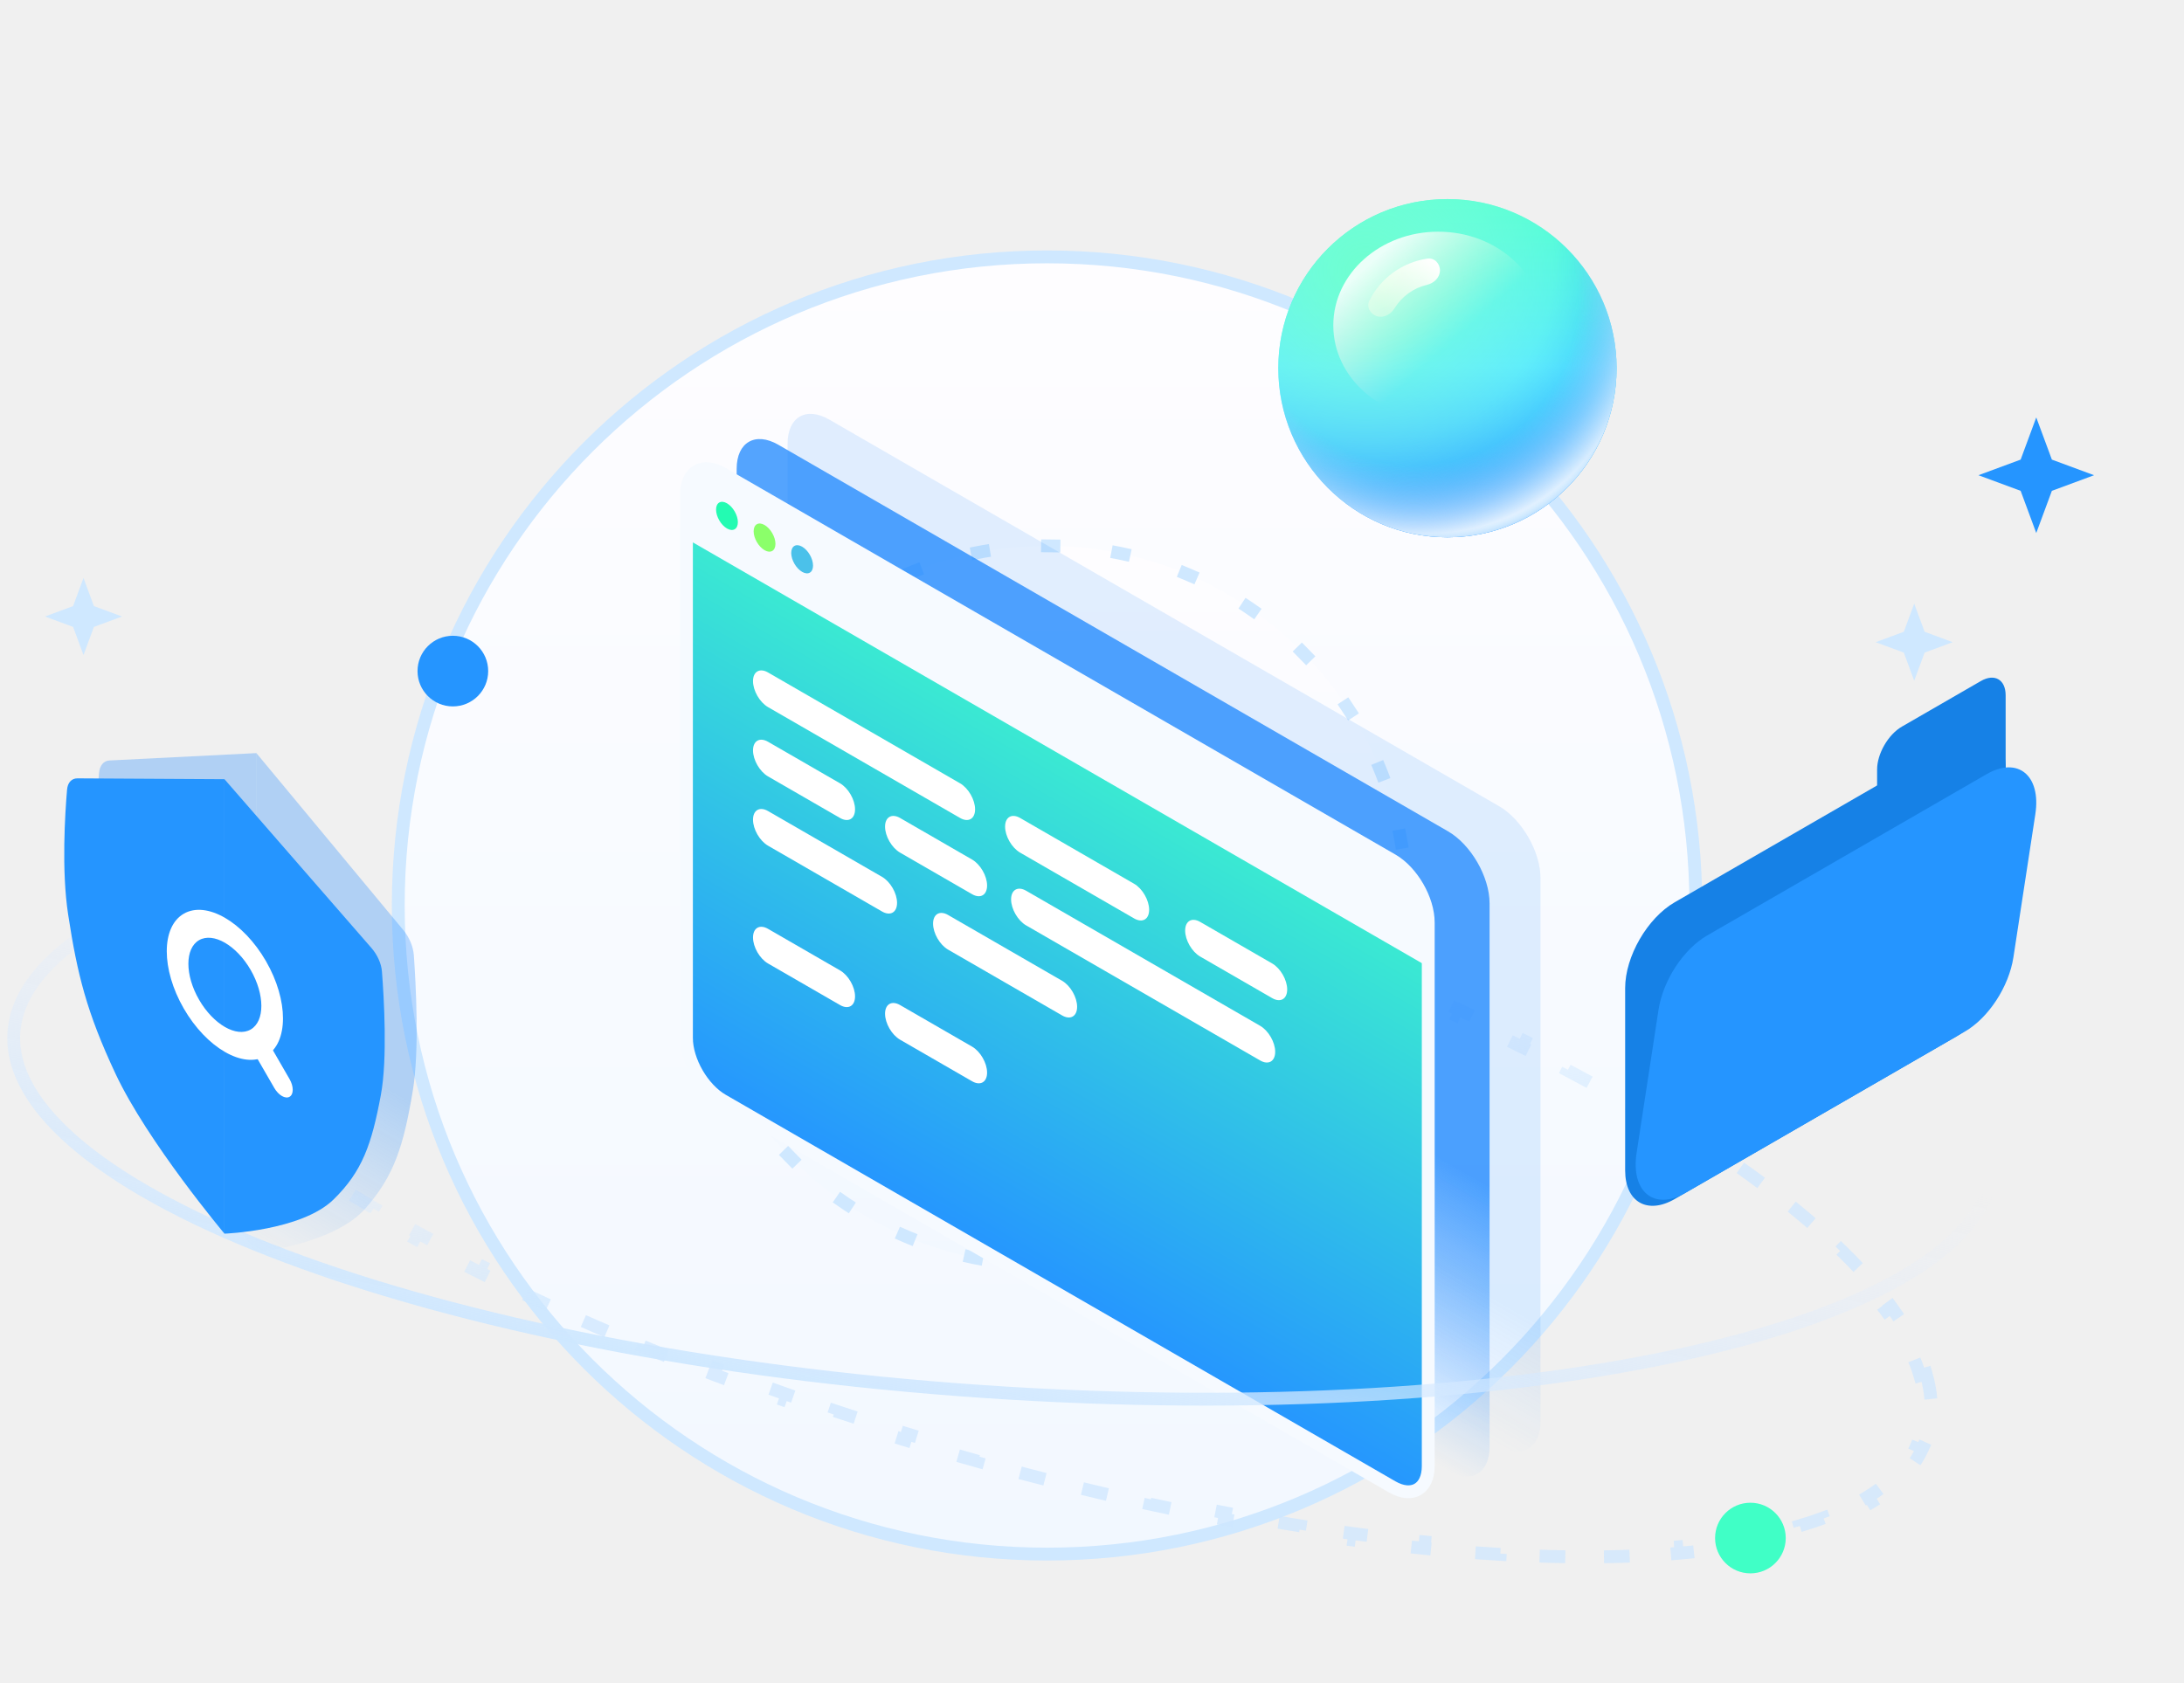
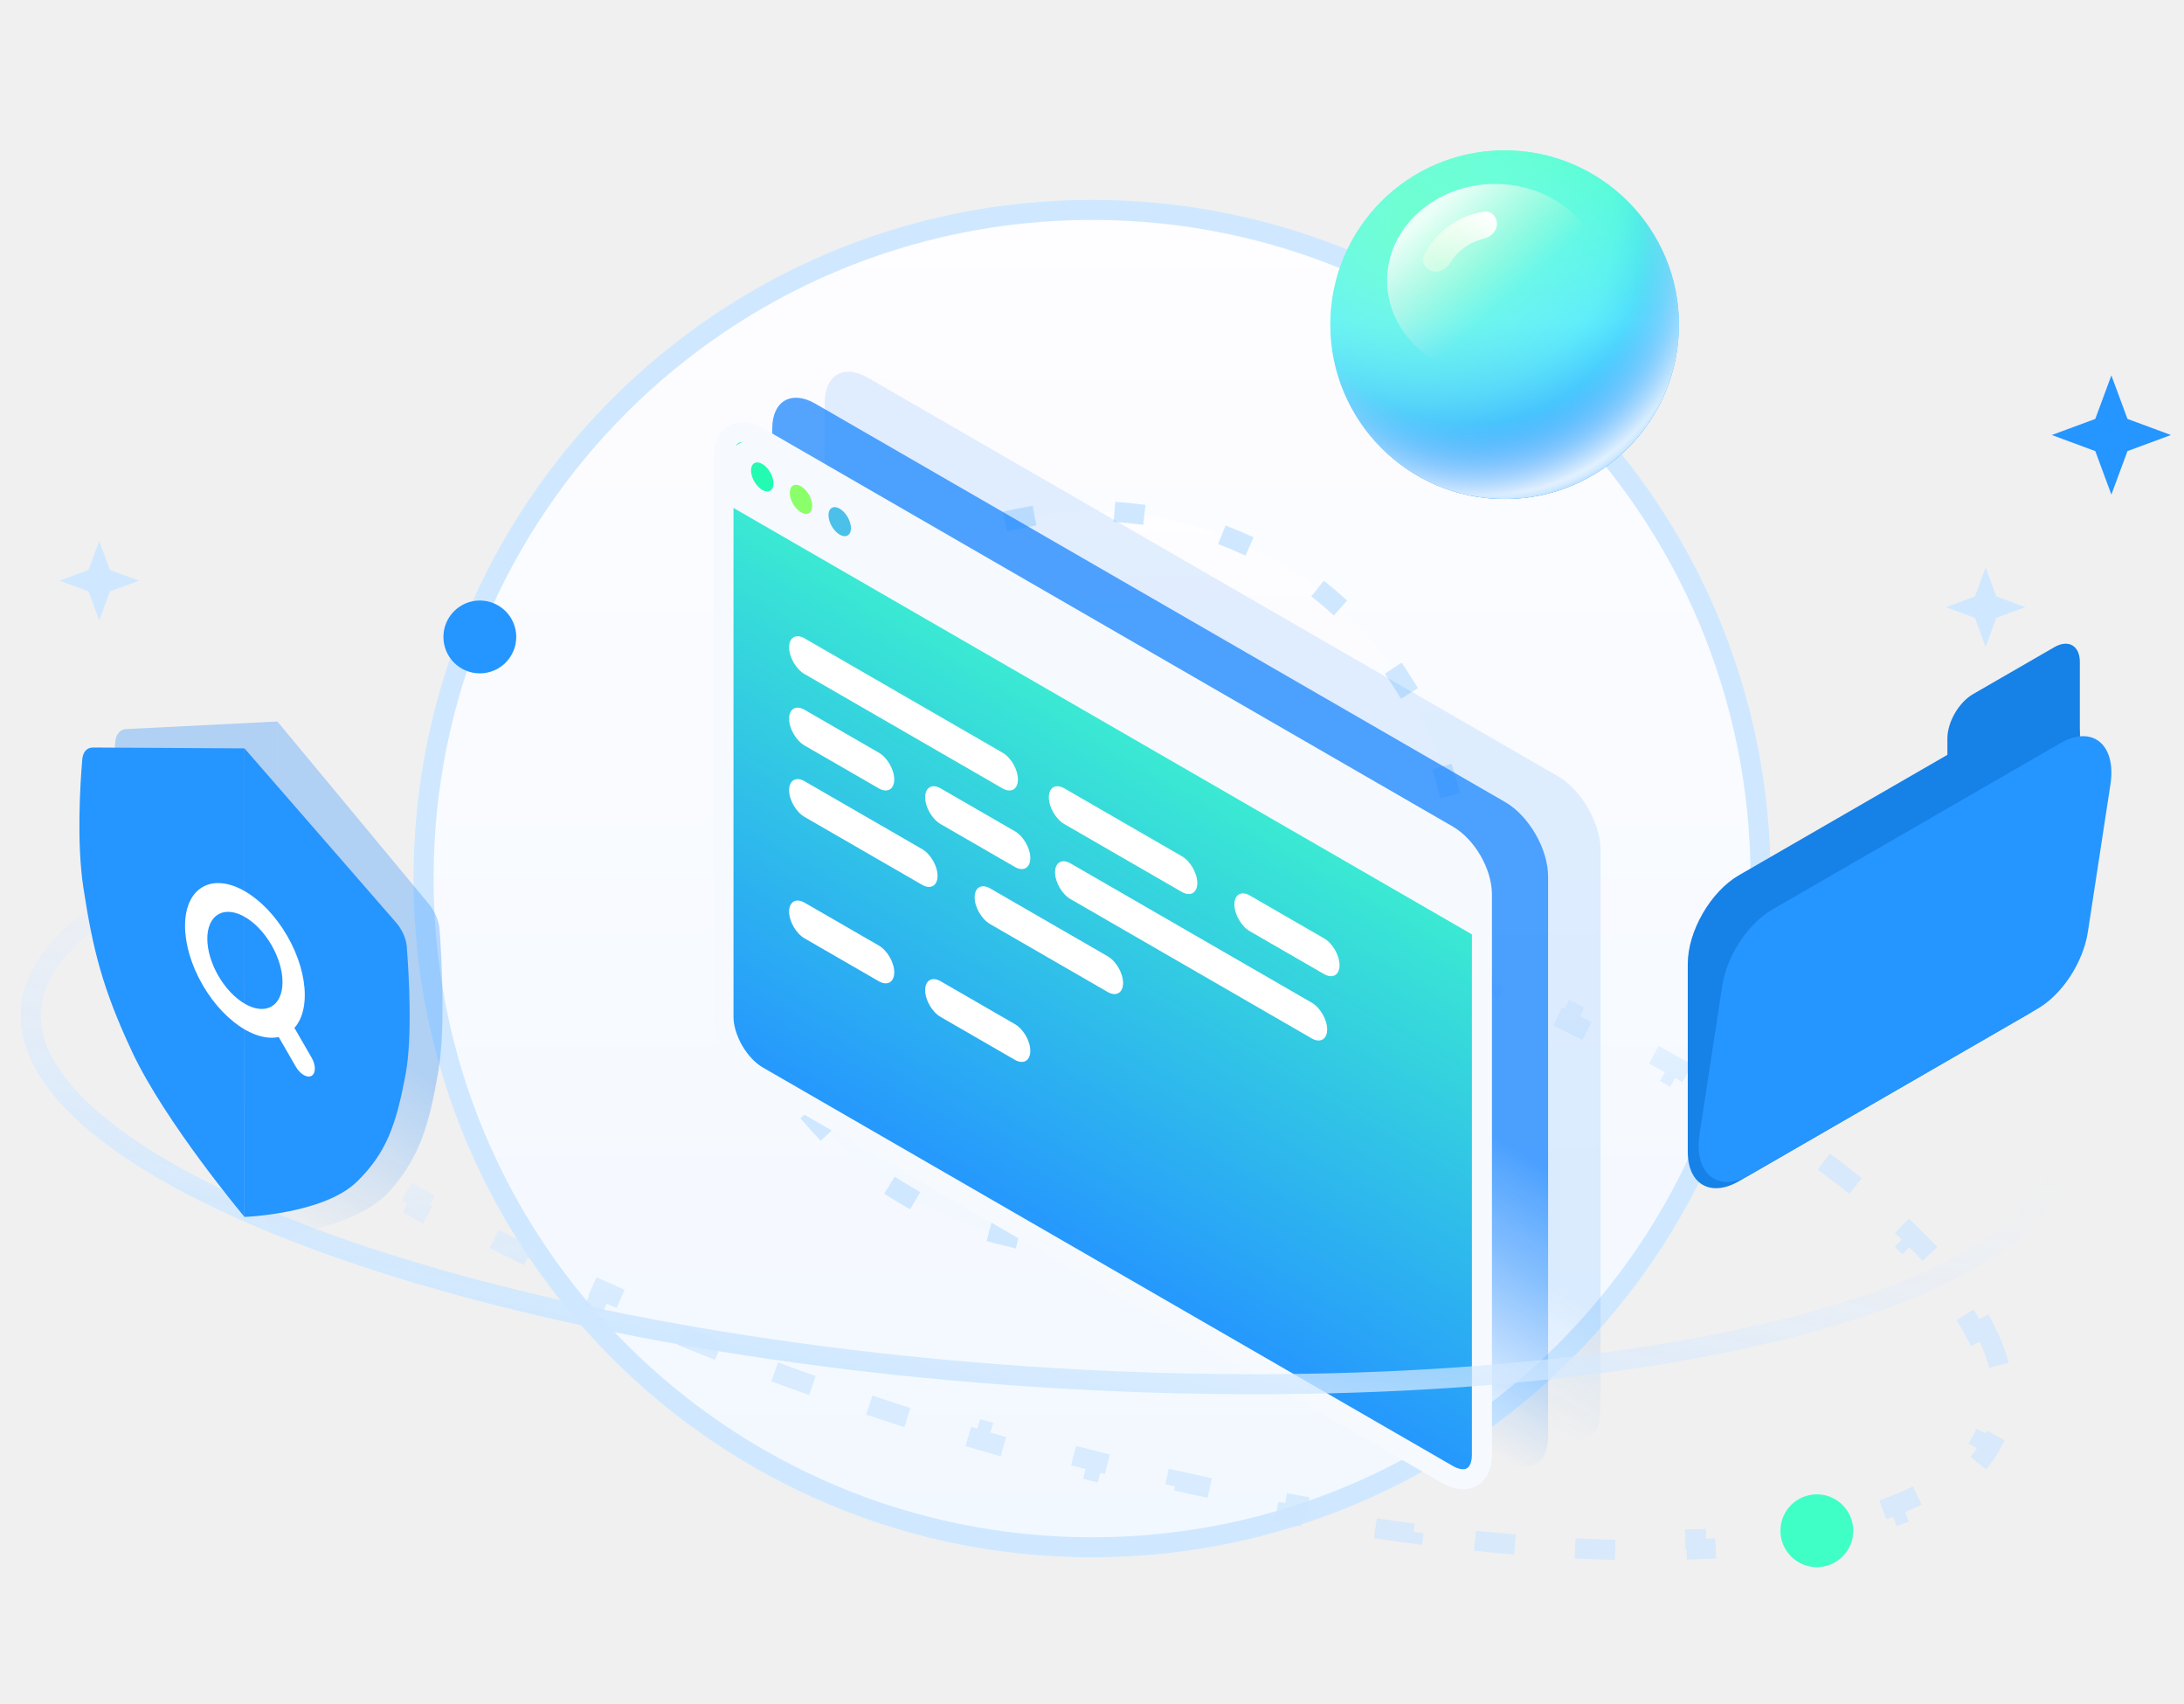
- <svg xmlns="http://www.w3.org/2000/svg" width="340" height="262" viewBox="0 0 340 262" fill="none">
-   <g clip-path="url(#clip0_562_9696)">
-     <circle cx="163" cy="141" r="101" fill="url(#paint0_linear_562_9696)" stroke="#CFE8FF" stroke-width="2" stroke-linecap="round" stroke-dasharray="7 0" />
-     <circle cx="163" cy="141" r="56" fill="url(#paint1_linear_562_9696)" stroke="#CFE8FF" stroke-width="2" stroke-linecap="square" stroke-dasharray="1 10" />
-     <path d="M299.847 213.926C300.637 216.637 300.853 219.244 300.454 221.717L299.467 221.558C299.37 222.163 299.232 222.76 299.055 223.347C298.878 223.934 298.662 224.507 298.409 225.066L299.319 225.479C298.283 227.76 296.661 229.811 294.502 231.633L293.858 230.869C292.942 231.641 291.921 232.375 290.795 233.069L291.32 233.92C289.261 235.19 286.885 236.318 284.216 237.304L283.87 236.366C282.702 236.798 281.474 237.203 280.188 237.581L280.47 238.54C278.097 239.238 275.539 239.842 272.809 240.352L272.625 239.369C271.381 239.602 270.101 239.815 268.784 240.009L268.929 240.998C266.444 241.363 263.835 241.659 261.112 241.886L261.029 240.889C259.752 240.996 258.449 241.086 257.121 241.162L257.178 242.16C254.639 242.305 252.01 242.393 249.298 242.426L249.286 241.426C248.002 241.442 246.699 241.444 245.377 241.435L245.37 242.435C242.804 242.416 240.17 242.35 237.473 242.236L237.515 241.237C236.23 241.183 234.93 241.118 233.616 241.042L233.559 242.04C230.986 241.892 228.36 241.703 225.684 241.472L225.77 240.476C224.484 240.365 223.187 240.245 221.879 240.115L221.781 241.11C219.209 240.854 216.596 240.562 213.942 240.233L214.065 239.241C212.78 239.081 211.484 238.913 210.18 238.736L210.046 239.727C207.481 239.379 204.882 238.998 202.25 238.584L202.406 237.596C201.119 237.393 199.825 237.182 198.524 236.963L198.358 237.949C195.801 237.52 193.217 237.059 190.607 236.567L190.792 235.585C189.509 235.343 188.219 235.094 186.924 234.837L186.729 235.818C184.179 235.312 181.607 234.778 179.013 234.215L179.226 233.238C177.956 232.962 176.682 232.679 175.403 232.39L175.182 233.365C172.644 232.79 170.087 232.188 167.514 231.558L167.751 230.587C166.482 230.277 165.209 229.959 163.932 229.636L163.686 230.605C161.161 229.965 158.621 229.298 156.068 228.606L156.33 227.641C155.071 227.299 153.808 226.951 152.543 226.597L152.273 227.56C149.761 226.856 147.237 226.128 144.704 225.374L144.989 224.416C144.359 224.228 143.729 224.039 143.098 223.849C142.467 223.658 141.838 223.467 141.209 223.275L140.916 224.231C138.389 223.457 135.884 222.668 133.402 221.864L133.71 220.913C132.46 220.508 131.216 220.099 129.978 219.687L129.662 220.636C127.153 219.801 124.668 218.951 122.21 218.087L122.542 217.144C121.299 216.707 120.063 216.267 118.834 215.823L118.494 216.764C116.002 215.865 113.539 214.952 111.107 214.026L111.462 213.092C110.236 212.625 109.019 212.156 107.809 211.683L107.445 212.615C104.973 211.649 102.534 210.671 100.131 209.682L100.511 208.757C99.29 208.254 98.078 207.748 96.875 207.24L96.486 208.161C94.039 207.126 91.632 206.08 89.264 205.024L89.672 204.111C88.466 203.573 87.272 203.033 86.088 202.49L85.671 203.399C83.249 202.289 80.873 201.168 78.544 200.039L78.981 199.139C77.796 198.565 76.624 197.988 75.465 197.41L75.018 198.305C72.626 197.111 70.287 195.908 68.004 194.699L68.472 193.815C67.311 193.2 66.164 192.583 65.032 191.964L64.552 192.841C62.195 191.553 59.903 190.258 57.677 188.958L58.182 188.095C57.045 187.431 55.927 186.766 54.826 186.1L54.309 186.955C51.999 185.558 49.768 184.156 47.62 182.752L48.167 181.915C47.061 181.192 45.977 180.469 44.916 179.746L44.353 180.572C42.112 179.044 39.971 177.516 37.936 175.991L38.535 175.191C37.471 174.394 36.436 173.597 35.431 172.802L34.81 173.586C32.667 171.891 30.657 170.201 28.789 168.522L29.458 167.778C28.468 166.888 27.519 166.002 26.612 165.121L25.915 165.838C23.923 163.902 22.126 161.984 20.535 160.09L21.301 159.447C20.439 158.421 19.64 157.404 18.906 156.398L18.098 156.988C16.421 154.69 15.066 152.436 14.053 150.239L14.961 149.82C14.407 148.619 13.962 147.443 13.627 146.293L12.667 146.573C11.877 143.861 11.66 141.255 12.059 138.782L13.046 138.941C13.144 138.335 13.281 137.739 13.458 137.152C13.636 136.564 13.851 135.992 14.105 135.433L13.195 135.02C14.23 132.739 15.853 130.687 18.011 128.866L18.656 129.63C19.571 128.857 20.593 128.123 21.718 127.43L21.194 126.578C23.253 125.309 25.629 124.181 28.297 123.194L28.644 124.132C29.812 123.7 31.04 123.296 32.325 122.918L32.043 121.958C34.416 121.261 36.974 120.657 39.705 120.146L39.889 121.129C41.132 120.897 42.413 120.684 43.73 120.49L43.584 119.501C46.069 119.135 48.678 118.839 51.402 118.613L51.485 119.609C52.762 119.503 54.065 119.412 55.393 119.337L55.336 118.338C57.875 118.194 60.504 118.105 63.216 118.073L63.228 119.073C64.512 119.057 65.815 119.054 67.136 119.064L67.144 118.064C69.709 118.083 72.343 118.149 75.041 118.263L74.999 119.262C76.284 119.316 77.583 119.381 78.897 119.457L78.955 118.458C81.528 118.606 84.154 118.796 86.83 119.027L86.744 120.023C88.029 120.134 89.326 120.254 90.634 120.384L90.733 119.389C93.304 119.644 95.918 119.937 98.571 120.266L98.448 121.258C99.734 121.417 101.029 121.586 102.333 121.762L102.468 120.771C105.033 121.119 107.632 121.5 110.263 121.915L110.108 122.903C111.394 123.106 112.688 123.317 113.99 123.535L114.156 122.549C116.712 122.979 119.297 123.44 121.907 123.931L121.722 124.914C123.005 125.156 124.294 125.405 125.59 125.662L125.784 124.681C128.334 125.186 130.907 125.721 133.5 126.284L133.288 127.261C134.557 127.537 135.832 127.819 137.111 128.109L137.331 127.134C139.87 127.709 142.427 128.311 145 128.94L144.762 129.912C146.032 130.222 147.305 130.539 148.582 130.863L148.828 129.894C151.353 130.534 153.893 131.201 156.446 131.893L156.184 132.858C157.443 133.2 158.706 133.548 159.971 133.902L160.241 132.939C162.753 133.643 165.276 134.371 167.809 135.125L167.524 136.083C168.154 136.27 168.785 136.459 169.416 136.65C170.046 136.84 170.676 137.032 171.304 137.224L171.597 136.268C174.124 137.042 176.629 137.831 179.111 138.635L178.803 139.586C180.053 139.991 181.298 140.399 182.536 140.811L182.851 139.863C185.361 140.698 187.846 141.548 190.303 142.411L189.972 143.355C191.215 143.792 192.451 144.232 193.68 144.675L194.019 143.735C196.511 144.634 198.975 145.547 201.407 146.472L201.052 147.407C202.277 147.873 203.495 148.343 204.705 148.815L205.069 147.884C207.541 148.849 209.979 149.827 212.383 150.817L212.002 151.742C213.224 152.245 214.436 152.75 215.639 153.259L216.028 152.338C218.474 153.372 220.882 154.418 223.249 155.475L222.842 156.388C224.047 156.926 225.242 157.466 226.426 158.009L226.843 157.1C229.264 158.21 231.64 159.33 233.969 160.46L233.533 161.36C234.717 161.934 235.889 162.51 237.049 163.089L237.495 162.194C239.888 163.388 242.227 164.59 244.51 165.8L244.041 166.684C245.203 167.299 246.35 167.916 247.482 168.535L247.962 167.657C250.318 168.946 252.611 170.241 254.836 171.541L254.332 172.404C255.468 173.068 256.587 173.733 257.687 174.399L258.205 173.543C260.515 174.941 262.746 176.343 264.893 177.746L264.346 178.584C265.453 179.307 266.536 180.03 267.598 180.753L268.161 179.927C270.402 181.454 272.543 182.982 274.578 184.507L273.978 185.307C275.043 186.105 276.078 186.902 277.083 187.697L277.703 186.912C279.847 188.608 281.856 190.298 283.724 191.977L283.056 192.721C284.045 193.61 284.994 194.496 285.902 195.378L286.599 194.661C288.591 196.597 290.388 198.515 291.979 200.409L291.213 201.052C292.075 202.078 292.874 203.095 293.608 204.101L294.416 203.511C296.093 205.809 297.448 208.063 298.461 210.26L297.553 210.679C298.107 211.879 298.551 213.056 298.887 214.206L299.847 213.926Z" stroke="url(#paint2_linear_562_9696)" stroke-opacity="0.72" stroke-width="2" stroke-dasharray="4 8" />
-     <path d="M317 65L319.431 71.569L326 74L319.431 76.431L317 83L314.569 76.431L308 74L314.569 71.569L317 65Z" fill="#2595FF" />
-     <path d="M298 94L299.621 98.379L304 100L299.621 101.621L298 106L296.38 101.621L292 100L296.38 98.379L298 94Z" fill="#CFE8FF" />
-     <path d="M13 90L14.62 94.379L19 96L14.62 97.621L13 102L11.38 97.621L7 96L11.38 94.379L13 90Z" fill="#CFE8FF" />
-     <circle cx="70.5" cy="104.5" r="5.5" fill="#2595FF" />
-     <circle cx="272.5" cy="239.5" r="5.5" fill="#40FFC6" />
-     <path d="M122.61 69.073C122.61 64.94 125.511 63.265 129.09 65.331L233.34 125.519C236.919 127.586 239.82 132.611 239.82 136.744L239.82 221.378C239.82 225.511 236.919 227.186 233.339 225.12L129.09 164.931C125.511 162.865 122.61 157.839 122.61 153.707L122.61 69.073Z" fill="url(#paint3_linear_562_9696)" fill-opacity="0.29" />
-     <path d="M114.682 72.996C114.682 68.863 117.584 67.188 121.163 69.254L225.412 129.443C228.991 131.509 231.893 136.534 231.893 140.667L231.893 225.301C231.893 229.434 228.991 231.109 225.412 229.043L121.163 168.854C117.584 166.788 114.682 161.762 114.682 157.63L114.682 72.996Z" fill="url(#paint4_linear_562_9696)" fill-opacity="0.72" />
-     <path d="M112.481 73.741L216.73 133.93C219.831 135.72 222.345 140.074 222.345 143.654L222.345 228.288C222.345 231.869 219.831 233.32 216.73 231.53L112.481 171.342C109.38 169.551 106.866 165.197 106.866 161.617L106.866 76.983C106.866 73.402 109.38 71.951 112.481 73.741Z" fill="url(#paint5_linear_562_9696)" stroke="#F6FAFF" stroke-width="2" />
-     <path d="M106 79C106 73.477 109.877 71.238 114.66 74L214.55 131.671C219.333 134.433 223.211 141.148 223.211 146.671L223.211 151.055L106 83.384L106 79Z" fill="#F6FAFF" />
-     <path d="M253 153.864C253 148.942 256.455 142.958 260.717 140.497L304.517 115.209C308.779 112.748 312.234 114.743 312.234 119.665L312.234 148.057C312.234 152.979 308.779 158.963 304.517 161.424L260.717 186.712C256.455 189.172 253 187.177 253 182.256L253 153.864Z" fill="#1681E6" />
-     <path d="M292.223 119.83C292.223 117.37 293.95 114.377 296.081 113.147L308.376 106.049C310.507 104.819 312.234 105.816 312.234 108.277L312.234 137.493C312.234 139.954 310.507 142.946 308.376 144.176L296.081 151.274C293.95 152.505 292.223 151.507 292.223 149.046L292.223 119.83Z" fill="#1681E6" />
-     <path d="M258.192 157.257C258.896 152.661 262.073 147.802 265.768 145.668L309.28 120.547C314.132 117.745 317.78 120.747 316.857 126.78L313.446 149.054C312.743 153.65 309.566 158.509 305.87 160.643L262.358 185.764C257.506 188.565 253.858 185.564 254.782 179.531L258.192 157.257Z" fill="#2595FF" />
-     <ellipse rx="1.961" ry="1.961" transform="matrix(0.866025 0.5 -2.20305e-08 1 113.172 80.3327)" fill="#23FBB2" />
-     <ellipse rx="1.961" ry="1.961" transform="matrix(0.866025 0.5 -2.20305e-08 1 119.023 83.7108)" fill="#8BFF6A" />
-     <ellipse rx="1.961" ry="1.961" transform="matrix(0.866025 0.5 -2.20305e-08 1 124.874 87.089)" fill="#4BC1EA" />
-     <rect width="39.92" height="5.395" rx="2.697" transform="matrix(0.866025 0.5 -2.20305e-08 1 117.227 103.365)" fill="white" />
-     <rect width="25.894" height="5.395" rx="2.697" transform="matrix(0.866025 0.5 -2.20305e-08 1 156.471 126.023)" fill="white" />
-     <rect width="25.894" height="5.395" rx="2.697" transform="matrix(0.866025 0.5 -2.20305e-08 1 117.227 124.944)" fill="white" />
-     <rect width="25.894" height="5.395" rx="2.697" transform="matrix(0.866025 0.5 -2.20305e-08 1 145.258 141.128)" fill="white" />
-     <rect width="18.342" height="5.395" rx="2.697" transform="matrix(0.866025 0.5 -2.20305e-08 1 184.502 142.207)" fill="white" />
-     <rect width="18.342" height="5.395" rx="2.697" transform="matrix(0.866025 0.5 -2.20305e-08 1 117.227 143.286)" fill="white" />
-     <rect width="18.342" height="5.395" rx="2.697" transform="matrix(0.866025 0.5 -2.20305e-08 1 137.783 155.154)" fill="white" />
-     <rect width="18.342" height="5.395" rx="2.697" transform="matrix(0.866025 0.5 -2.20305e-08 1 117.227 114.155)" fill="white" />
-     <rect width="18.342" height="5.395" rx="2.697" transform="matrix(0.866025 0.5 -2.20305e-08 1 137.783 126.023)" fill="white" />
-     <rect width="47.473" height="5.395" rx="2.697" transform="matrix(0.866025 0.5 -2.20305e-08 1 157.405 137.352)" fill="white" />
-     <path d="M310.228 181.736C309.825 187.663 305.412 193.237 297.291 198.196C289.198 203.138 277.623 207.338 263.362 210.572C234.854 217.038 195.844 219.597 153.103 216.687C110.362 213.777 72.059 205.956 44.69 195.685C30.999 190.548 20.1 184.818 12.752 178.825C5.378 172.812 1.761 166.691 2.165 160.764C2.568 154.837 6.981 149.263 15.102 144.305C23.195 139.363 34.77 135.163 49.031 131.929C77.539 125.462 116.548 122.904 159.29 125.813C202.031 128.723 240.334 136.545 267.703 146.815C281.393 151.953 292.292 157.682 299.641 163.676C307.015 169.689 310.632 175.81 310.228 181.736Z" stroke="url(#paint6_linear_562_9696)" stroke-width="2" />
-     <path d="M39.914 117.271L39.914 194.971C39.914 194.971 27.935 179.977 22.94 168.562C18.465 158.335 17.009 151.961 15.577 141.783C14.524 134.306 15.091 124.546 15.409 120.443C15.504 119.215 16.125 118.465 17.034 118.419L39.914 117.271Z" fill="url(#paint7_linear_562_9696)" fill-opacity="0.29" />
-     <path d="M62.801 144.843L39.914 117.271L39.914 194.971C39.914 194.971 51.901 193.814 56.895 188.166C61.37 183.106 62.827 178.414 64.259 169.89C65.311 163.628 64.744 153.213 64.427 148.744C64.332 147.406 63.711 145.939 62.801 144.843Z" fill="url(#paint8_linear_562_9696)" fill-opacity="0.29" />
-     <path d="M34.946 121.335L34.946 192.102C34.946 192.102 22.966 177.829 17.971 167.175C13.496 157.63 12.04 151.749 10.608 142.406C9.556 135.542 10.123 126.682 10.44 122.962C10.535 121.848 11.156 121.197 12.065 121.202L34.946 121.335Z" fill="#2595FF" />
-     <path d="M57.833 147.626L34.946 121.335L34.946 192.102C34.946 192.102 46.932 191.665 51.927 186.779C56.402 182.401 57.858 178.202 59.29 170.513C60.343 164.864 59.775 155.349 59.458 151.262C59.363 150.039 58.742 148.671 57.833 147.626Z" fill="#2595FF" />
-     <path fill-rule="evenodd" clip-rule="evenodd" d="M39.024 160.312C41.242 159.031 41.242 154.879 39.024 151.037C36.806 147.195 33.209 145.119 30.991 146.4C28.773 147.68 28.773 151.833 30.991 155.674C33.209 159.516 36.806 161.592 39.024 160.312ZM41.404 164.434C44.936 162.394 44.936 155.781 41.404 149.663C37.871 143.545 32.144 140.238 28.612 142.277C25.079 144.317 25.079 150.93 28.612 157.048C32.144 163.167 37.871 166.473 41.404 164.434Z" fill="white" />
-     <path fill-rule="evenodd" clip-rule="evenodd" d="M39.47 161.07C40.127 160.691 41.193 161.306 41.85 162.444L45.079 168.038C45.737 169.176 45.737 170.407 45.079 170.786C44.422 171.166 43.357 170.55 42.7 169.412L39.47 163.818C38.813 162.68 38.813 161.45 39.47 161.07Z" fill="white" />
-     <circle cx="225.333" cy="57.333" r="26.333" fill="url(#paint9_linear_562_9696)" />
-     <circle cx="225.333" cy="57.333" r="26.333" fill="url(#paint10_radial_562_9696)" />
-     <circle cx="225.333" cy="57.333" r="26.333" fill="url(#paint11_radial_562_9696)" />
-     <circle cx="225.333" cy="57.333" r="26.333" fill="url(#paint12_radial_562_9696)" />
-     <circle cx="225.333" cy="57.333" r="26.333" fill="url(#paint13_radial_562_9696)" />
+ <svg xmlns="http://www.w3.org/2000/svg" width="218" height="170" viewBox="0 0 218 170" fill="none">
+   <g clip-path="url(#clip0_575_14130)">
+     <circle cx="109.007" cy="87.674" r="66.728" fill="url(#paint0_linear_575_14130)" stroke="#CFE8FF" stroke-width="2" stroke-linecap="round" stroke-dasharray="7 0" />
+     <circle cx="109.007" cy="87.674" r="36.658" fill="url(#paint1_linear_575_14130)" stroke="#CFE8FF" stroke-width="2" stroke-linecap="square" stroke-dasharray="1 10" />
+     <path d="M198.055 132.519C199.476 135.252 200.123 137.861 199.909 140.287L198.913 140.199C198.859 140.808 198.745 141.402 198.571 141.981C198.396 142.56 198.162 143.117 197.87 143.654L198.749 144.132C197.585 146.272 195.603 148.087 192.906 149.577L192.423 148.702C191.364 149.287 190.181 149.825 188.879 150.312L189.23 151.249C186.941 152.106 184.323 152.803 181.41 153.341L181.228 152.357C179.974 152.589 178.662 152.791 177.295 152.962L177.419 153.954C174.899 154.271 172.201 154.486 169.344 154.599L169.305 153.6C167.999 153.652 166.659 153.682 165.286 153.691L165.292 154.691C162.706 154.707 160.007 154.648 157.209 154.513L157.257 153.514C155.94 153.451 154.601 153.37 153.241 153.273L153.169 154.271C150.557 154.084 147.867 153.835 145.108 153.524L145.22 152.531C143.902 152.382 142.567 152.219 141.218 152.043L141.088 153.034C138.471 152.691 135.797 152.294 133.075 151.844L133.238 150.858C131.925 150.641 130.6 150.411 129.264 150.169L129.086 151.153C126.479 150.681 123.832 150.161 121.15 149.594L121.357 148.616C120.052 148.34 118.738 148.052 117.417 147.754L117.197 148.729C114.599 148.143 111.972 147.512 109.321 146.839L109.567 145.869C108.27 145.54 106.967 145.2 105.658 144.849L105.399 145.815C102.823 145.125 100.227 144.395 97.614 143.624L97.897 142.665C97.251 142.474 96.604 142.281 95.957 142.086C95.309 141.89 94.663 141.693 94.02 141.494L93.725 142.45C91.122 141.647 88.555 140.819 86.027 139.968L86.346 139.021C85.062 138.589 83.788 138.151 82.525 137.708L82.194 138.651C79.613 137.746 77.076 136.818 74.587 135.869L74.943 134.935C73.678 134.453 72.425 133.965 71.185 133.473L70.816 134.403C68.268 133.391 65.775 132.36 63.342 131.311L63.738 130.393C62.492 129.856 61.261 129.314 60.047 128.768L59.637 129.68C57.121 128.549 54.674 127.4 52.304 126.238L52.744 125.34C51.522 124.741 50.321 124.139 49.141 123.533L48.684 124.423C46.214 123.155 43.835 121.874 41.556 120.585L42.048 119.714C40.861 119.043 39.701 118.369 38.569 117.693L38.056 118.552C35.65 117.116 33.37 115.673 31.225 114.228L31.783 113.399C30.644 112.632 29.544 111.865 28.485 111.099L27.899 111.91C25.582 110.235 23.454 108.564 21.529 106.906L22.182 106.148C21.138 105.249 20.157 104.355 19.24 103.468L18.545 104.187C16.416 102.128 14.62 100.098 13.188 98.118L13.998 97.532C13.183 96.405 12.495 95.303 11.937 94.23L11.05 94.692C9.628 91.958 8.981 89.35 9.195 86.923L10.192 87.011C10.245 86.403 10.359 85.809 10.534 85.23C10.709 84.651 10.942 84.093 11.234 83.556L10.356 83.079C11.52 80.939 13.502 79.124 16.198 77.633L16.682 78.508C17.741 77.923 18.923 77.386 20.226 76.898L19.875 75.962C22.163 75.105 24.782 74.407 27.695 73.87L27.876 74.853C29.131 74.622 30.443 74.42 31.81 74.248L31.685 73.256C34.206 72.94 36.903 72.725 39.76 72.612L39.8 73.611C41.105 73.559 42.446 73.529 43.819 73.52L43.812 72.52C46.399 72.503 49.097 72.562 51.896 72.698L51.847 73.696C53.164 73.76 54.503 73.84 55.864 73.938L55.935 72.94C58.548 73.127 61.238 73.376 63.997 73.686L63.885 74.68C65.203 74.828 66.537 74.991 67.886 75.168L68.016 74.177C70.634 74.52 73.307 74.916 76.03 75.366L75.867 76.353C77.18 76.57 78.504 76.799 79.84 77.041L80.018 76.058C82.625 76.53 85.272 77.049 87.954 77.617L87.748 78.595C89.053 78.871 90.366 79.158 91.687 79.457L91.908 78.481C94.505 79.068 97.132 79.698 99.783 80.372L99.537 81.341C100.835 81.671 102.138 82.011 103.446 82.362L103.705 81.395C106.281 82.086 108.878 82.816 111.49 83.587L111.207 84.546C111.853 84.736 112.5 84.93 113.148 85.125C113.796 85.32 114.441 85.518 115.085 85.716L115.38 84.761C117.982 85.564 120.549 86.392 123.077 87.242L122.758 88.19C124.042 88.622 125.316 89.06 126.579 89.503L126.91 88.559C129.492 89.465 132.029 90.393 134.517 91.341L134.161 92.276C135.427 92.758 136.68 93.245 137.92 93.737L138.289 92.808C140.837 93.819 143.329 94.851 145.762 95.9L145.366 96.818C146.613 97.355 147.843 97.897 149.057 98.442L149.467 97.53C151.984 98.662 154.43 99.81 156.801 100.972L156.361 101.87C157.582 102.469 158.784 103.072 159.964 103.677L160.42 102.788C162.891 104.055 165.269 105.336 167.549 106.626L167.056 107.496C168.244 108.168 169.404 108.842 170.536 109.517L171.048 108.659C173.454 110.095 175.735 111.538 177.88 112.983L177.321 113.812C178.46 114.579 179.56 115.346 180.619 116.111L181.205 115.301C183.522 116.975 185.65 118.647 187.575 120.305L186.922 121.063C187.966 121.962 188.948 122.856 189.865 123.743L190.56 123.024C192.689 125.083 194.484 127.112 195.917 129.092L195.106 129.679C195.921 130.805 196.609 131.907 197.167 132.981L198.055 132.519Z" stroke="url(#paint2_linear_575_14130)" stroke-opacity="0.72" stroke-width="2" stroke-dasharray="4 8" />
+     <path d="M210.751 37.463L212.357 41.803L216.697 43.409L212.357 45.015L210.751 49.355L209.145 45.015L204.805 43.409L209.145 41.803L210.751 37.463Z" fill="#2595FF" />
+     <path d="M198.198 56.623L199.269 59.516L202.162 60.587L199.269 61.657L198.198 64.551L197.127 61.657L194.234 60.587L197.127 59.516L198.198 56.623Z" fill="#CFE8FF" />
+     <path d="M9.906 53.98L10.977 56.873L13.87 57.944L10.977 59.014L9.906 61.908L8.835 59.014L5.942 57.944L8.835 56.873L9.906 53.98Z" fill="#CFE8FF" />
+     <circle cx="47.895" cy="63.559" r="3.634" fill="#2595FF" />
+     <circle cx="181.351" cy="152.751" r="3.634" fill="#40FFC6" />
+     <path d="M82.323 40.154C82.323 37.423 84.24 36.316 86.604 37.681L155.479 77.446C157.844 78.812 159.761 82.132 159.761 84.862L159.761 140.778C159.761 143.508 157.844 144.615 155.479 143.25L86.604 103.485C84.24 102.12 82.323 98.799 82.323 96.069L82.323 40.154Z" fill="url(#paint3_linear_575_14130)" fill-opacity="0.29" />
+     <path d="M77.085 42.745C77.085 40.015 79.002 38.908 81.367 40.273L150.242 80.038C152.607 81.404 154.524 84.724 154.524 87.454L154.524 143.37C154.524 146.1 152.607 147.207 150.242 145.842L81.367 106.077C79.002 104.712 77.085 101.391 77.085 98.661L77.085 42.745Z" fill="url(#paint4_linear_575_14130)" fill-opacity="0.72" />
+     <path d="M72.215 45.549C72.215 43.371 73.744 42.488 75.631 43.577L144.506 83.342C146.392 84.431 147.921 87.08 147.921 89.258L147.921 145.174C147.921 147.352 146.392 148.235 144.506 147.146L75.631 107.381C73.744 106.292 72.215 103.643 72.215 101.465L72.215 45.549Z" fill="url(#paint5_linear_575_14130)" stroke="#F6FAFF" stroke-width="2" />
+     <path d="M71.349 49.609C71.349 44.36 75.034 42.233 79.579 44.857L140.557 80.062C145.102 82.687 148.787 89.069 148.787 94.317L71.349 49.609Z" fill="#F6FAFF" />
+     <path d="M168.468 96.173C168.468 92.921 170.751 88.968 173.567 87.342L202.504 70.635C205.32 69.009 207.603 70.327 207.603 73.578L207.603 92.337C207.603 95.588 205.32 99.542 202.504 101.168L173.567 117.875C170.751 119.5 168.468 118.182 168.468 114.931L168.468 96.173Z" fill="#1681E6" />
+     <path d="M194.382 73.688C194.382 72.062 195.523 70.085 196.931 69.272L205.054 64.583C206.462 63.77 207.603 64.429 207.603 66.055L207.603 85.357C207.603 86.983 206.462 88.96 205.054 89.772L196.931 94.462C195.523 95.275 194.382 94.616 194.382 92.99L194.382 73.688Z" fill="#1681E6" />
+     <path d="M171.899 98.415C172.364 95.378 174.463 92.168 176.904 90.758L205.652 74.161C208.857 72.31 211.267 74.293 210.657 78.279L208.404 92.995C207.939 96.031 205.84 99.242 203.398 100.651L174.651 117.249C171.446 119.099 169.035 117.116 169.646 113.13L171.899 98.415Z" fill="#2595FF" />
+     <ellipse rx="1.296" ry="1.296" transform="matrix(0.866025 0.5 -2.20305e-08 1 76.0876 47.5928)" fill="#23FBB2" />
+     <ellipse rx="1.296" ry="1.296" transform="matrix(0.866025 0.5 -2.20305e-08 1 79.9533 49.8245)" fill="#8BFF6A" />
+     <ellipse rx="1.296" ry="1.296" transform="matrix(0.866025 0.5 -2.20305e-08 1 83.8191 52.0564)" fill="#4BC1EA" />
+     <rect width="26.374" height="3.564" rx="1.782" transform="matrix(0.866025 0.5 -2.20305e-08 1 78.7666 62.8101)" fill="white" />
+     <rect width="17.108" height="3.564" rx="1.782" transform="matrix(0.866025 0.5 -2.20305e-08 1 104.694 77.7793)" fill="white" />
+     <rect width="17.108" height="3.564" rx="1.782" transform="matrix(0.866025 0.5 -2.20305e-08 1 78.7666 77.0664)" fill="white" />
+     <rect width="17.108" height="3.564" rx="1.782" transform="matrix(0.866025 0.5 -2.20305e-08 1 97.2861 87.7588)" fill="white" />
+     <rect width="12.118" height="3.564" rx="1.782" transform="matrix(0.866025 0.5 -2.20305e-08 1 123.213 88.4714)" fill="white" />
+     <rect width="12.118" height="3.564" rx="1.782" transform="matrix(0.866025 0.5 -2.20305e-08 1 78.7666 89.1843)" fill="white" />
+     <rect width="12.118" height="3.564" rx="1.782" transform="matrix(0.866025 0.5 -2.20305e-08 1 92.3477 97.0254)" fill="white" />
+     <rect width="12.118" height="3.564" rx="1.782" transform="matrix(0.866025 0.5 -2.20305e-08 1 78.7666 69.9382)" fill="white" />
+     <rect width="12.118" height="3.564" rx="1.782" transform="matrix(0.866025 0.5 -2.20305e-08 1 92.3477 77.7793)" fill="white" />
+     <rect width="31.364" height="3.564" rx="1.782" transform="matrix(0.866025 0.5 -2.20305e-08 1 105.312 85.2639)" fill="white" />
+     <path d="M205.939 114.565C205.683 118.316 202.884 121.918 197.553 125.172C192.25 128.411 184.643 131.175 175.239 133.308C156.445 137.571 130.706 139.261 102.492 137.34C74.277 135.419 49.005 130.256 30.962 123.486C21.934 120.098 14.771 116.328 9.956 112.401C5.116 108.454 2.831 104.506 3.086 100.755C3.341 97.004 6.141 93.402 11.471 90.147C16.774 86.909 24.382 84.145 33.786 82.012C52.58 77.749 78.318 76.058 106.533 77.979C134.748 79.9 160.019 85.063 178.063 91.834C187.09 95.222 194.253 98.991 199.068 102.918C203.908 106.865 206.194 110.813 205.939 114.565Z" stroke="url(#paint6_linear_575_14130)" stroke-width="2" />
+     <path d="M27.688 71.997L27.688 123.331C27.688 123.331 19.773 113.425 16.474 105.884C13.517 99.127 12.555 94.916 11.609 88.192C10.913 83.251 11.288 76.803 11.498 74.093C11.56 73.281 11.971 72.786 12.572 72.756L27.688 71.997Z" fill="url(#paint7_linear_575_14130)" fill-opacity="0.29" />
+     <path d="M42.809 90.213L27.688 71.997L27.688 123.331C27.688 123.331 35.607 122.567 38.907 118.836C41.864 115.493 42.826 112.392 43.772 106.761C44.467 102.624 44.092 95.743 43.883 92.79C43.82 91.906 43.41 90.937 42.809 90.213Z" fill="url(#paint8_linear_575_14130)" fill-opacity="0.29" />
+     <path d="M24.405 74.682L24.405 121.436C24.405 121.436 16.491 112.006 13.191 104.967C10.234 98.661 9.272 94.776 8.326 88.603C7.631 84.068 8.005 78.215 8.215 75.757C8.278 75.021 8.688 74.591 9.289 74.594L24.405 74.682Z" fill="#2595FF" />
+     <path d="M39.526 92.052L24.405 74.682L24.405 121.436C24.405 121.436 32.324 121.147 35.624 117.919C38.581 115.027 39.543 112.253 40.489 107.173C41.184 103.44 40.81 97.154 40.6 94.454C40.537 93.646 40.127 92.742 39.526 92.052Z" fill="#2595FF" />
+     <path fill-rule="evenodd" clip-rule="evenodd" d="M27.099 100.433C28.565 99.587 28.565 96.844 27.099 94.305C25.634 91.767 23.258 90.396 21.793 91.242C20.327 92.088 20.327 94.831 21.793 97.369C23.258 99.907 25.634 101.279 27.099 100.433ZM28.672 103.156C31.005 101.809 31.005 97.44 28.672 93.398C26.338 89.356 22.554 87.171 20.22 88.518C17.887 89.866 17.887 94.235 20.22 98.277C22.554 102.319 26.338 104.504 28.672 103.156Z" fill="white" />
+     <path fill-rule="evenodd" clip-rule="evenodd" d="M27.395 100.934C27.829 100.683 28.533 101.09 28.967 101.842L31.101 105.538C31.535 106.29 31.535 107.102 31.101 107.353C30.666 107.604 29.962 107.197 29.528 106.445L27.395 102.75C26.96 101.998 26.96 101.185 27.395 100.934Z" fill="white" />
+     <circle cx="150.19" cy="32.398" r="17.398" fill="url(#paint9_linear_575_14130)" />
+     <circle cx="150.19" cy="32.398" r="17.398" fill="url(#paint10_radial_575_14130)" />
+     <circle cx="150.19" cy="32.398" r="17.398" fill="url(#paint11_radial_575_14130)" />
+     <circle cx="150.19" cy="32.398" r="17.398" fill="url(#paint12_radial_575_14130)" />
+     <circle cx="150.19" cy="32.398" r="17.398" fill="url(#paint13_radial_575_14130)" />
    <g style="mix-blend-mode:lighten">
-       <ellipse cx="223.906" cy="50.671" rx="16.339" ry="14.594" fill="url(#paint14_linear_562_9696)" />
+       <ellipse cx="149.247" cy="27.996" rx="10.795" ry="9.642" fill="url(#paint14_linear_575_14130)" />
    </g>
    <g style="mix-blend-mode:lighten">
-       <path d="M214.353 49.237C213.296 48.909 212.691 47.775 213.189 46.786C214.056 45.066 215.326 43.568 216.903 42.428C218.479 41.288 220.299 40.55 222.204 40.265C223.299 40.101 224.187 41.031 224.168 42.138V42.138C224.149 43.245 223.223 44.102 222.145 44.355C221.109 44.598 220.125 45.045 219.252 45.676C218.38 46.308 217.647 47.103 217.092 48.011C216.514 48.955 215.41 49.566 214.353 49.237V49.237Z" fill="url(#paint15_linear_562_9696)" />
+       <path d="M142.935 27.049C142.237 26.832 141.837 26.083 142.166 25.429C142.739 24.293 143.578 23.304 144.62 22.55C145.661 21.797 146.864 21.309 148.122 21.121C148.846 21.013 149.432 21.627 149.42 22.358C149.407 23.09 148.796 23.656 148.084 23.823C147.399 23.984 146.749 24.279 146.172 24.696C145.596 25.113 145.112 25.639 144.745 26.238C144.363 26.862 143.634 27.266 142.935 27.049Z" fill="url(#paint15_linear_575_14130)" />
    </g>
  </g>
  <defs>
-     <linearGradient id="paint0_linear_562_9696" x1="163" y1="40" x2="163" y2="242" gradientUnits="userSpaceOnUse">
+     <linearGradient id="paint0_linear_575_14130" x1="109.007" y1="20.946" x2="109.007" y2="154.402" gradientUnits="userSpaceOnUse">
      <stop stop-color="#FEFDFF" />
      <stop offset="1" stop-color="#F2F8FF" />
    </linearGradient>
-     <linearGradient id="paint1_linear_562_9696" x1="163" y1="84" x2="163" y2="198" gradientUnits="userSpaceOnUse">
+     <linearGradient id="paint1_linear_575_14130" x1="109.007" y1="50.016" x2="109.007" y2="125.333" gradientUnits="userSpaceOnUse">
      <stop stop-color="#FEFDFF" />
      <stop offset="1" stop-color="#F2F8FF" />
    </linearGradient>
-     <linearGradient id="paint2_linear_562_9696" x1="89.883" y1="204.491" x2="82.066" y2="156.677" gradientUnits="userSpaceOnUse">
+     <linearGradient id="paint2_linear_575_14130" x1="60.701" y1="129.621" x2="55.536" y2="98.032" gradientUnits="userSpaceOnUse">
      <stop stop-color="#CDE7FF" />
      <stop offset="1" stop-color="#E3EDFF" stop-opacity="0" />
    </linearGradient>
-     <linearGradient id="paint3_linear_562_9696" x1="181.215" y1="95.425" x2="138.087" y2="170.125" gradientUnits="userSpaceOnUse">
+     <linearGradient id="paint3_linear_575_14130" x1="121.042" y1="57.564" x2="92.548" y2="106.916" gradientUnits="userSpaceOnUse">
      <stop offset="0.774" stop-color="#2087F8" stop-opacity="0.43" />
      <stop offset="1" stop-color="#3A98FF" stop-opacity="0" />
    </linearGradient>
-     <linearGradient id="paint4_linear_562_9696" x1="173.288" y1="99.348" x2="130.159" y2="174.049" gradientUnits="userSpaceOnUse">
+     <linearGradient id="paint4_linear_575_14130" x1="115.804" y1="60.156" x2="87.311" y2="109.509" gradientUnits="userSpaceOnUse">
      <stop offset="0.519" stop-color="#1383FE" />
      <stop offset="1" stop-color="#3A98FF" stop-opacity="0" />
    </linearGradient>
-     <linearGradient id="paint5_linear_562_9696" x1="164.605" y1="102.835" x2="121.477" y2="177.536" gradientUnits="userSpaceOnUse">
+     <linearGradient id="paint5_linear_575_14130" x1="110.068" y1="62.46" x2="81.574" y2="111.812" gradientUnits="userSpaceOnUse">
      <stop stop-color="#3EF7CB" />
      <stop offset="1" stop-color="#2595FF" />
    </linearGradient>
-     <linearGradient id="paint6_linear_562_9696" x1="122" y1="219" x2="143.775" y2="104.54" gradientUnits="userSpaceOnUse">
+     <linearGradient id="paint6_linear_575_14130" x1="81.92" y1="139.207" x2="96.306" y2="63.586" gradientUnits="userSpaceOnUse">
      <stop stop-color="#CDE7FF" />
      <stop offset="0.579" stop-color="#E3EDFF" stop-opacity="0" />
    </linearGradient>
-     <linearGradient id="paint7_linear_562_9696" x1="39.918" y1="117.273" x2="6.273" y2="175.548" gradientUnits="userSpaceOnUse">
+     <linearGradient id="paint7_linear_575_14130" x1="27.69" y1="71.999" x2="5.462" y2="110.499" gradientUnits="userSpaceOnUse">
      <stop offset="0.519" stop-color="#1383FE" />
      <stop offset="1" stop-color="#3A98FF" stop-opacity="0" />
    </linearGradient>
-     <linearGradient id="paint8_linear_562_9696" x1="39.918" y1="117.273" x2="6.273" y2="175.548" gradientUnits="userSpaceOnUse">
+     <linearGradient id="paint8_linear_575_14130" x1="27.69" y1="71.999" x2="5.462" y2="110.499" gradientUnits="userSpaceOnUse">
      <stop offset="0.519" stop-color="#1383FE" />
      <stop offset="1" stop-color="#3A98FF" stop-opacity="0" />
    </linearGradient>
-     <linearGradient id="paint9_linear_562_9696" x1="225.333" y1="31" x2="225.333" y2="83.667" gradientUnits="userSpaceOnUse">
+     <linearGradient id="paint9_linear_575_14130" x1="150.19" y1="15" x2="150.19" y2="49.795" gradientUnits="userSpaceOnUse">
      <stop stop-color="#40FFC6" />
      <stop offset="0.493" stop-color="#4AE6FF" />
      <stop offset="1" stop-color="#2595FF" />
    </linearGradient>
-     <radialGradient id="paint10_radial_562_9696" cx="0" cy="0" r="1" gradientUnits="userSpaceOnUse" gradientTransform="translate(214.518 41.3452) rotate(62.6223) scale(59.3097)">
+     <radialGradient id="paint10_radial_575_14130" cx="0" cy="0" r="1" gradientUnits="userSpaceOnUse" gradientTransform="translate(143.044 21.8348) rotate(62.6223) scale(39.1844)">
      <stop offset="0.462" stop-color="#2AA8FF" stop-opacity="0" />
      <stop offset="0.895" stop-color="#2595FF" />
    </radialGradient>
-     <radialGradient id="paint11_radial_562_9696" cx="0" cy="0" r="1" gradientUnits="userSpaceOnUse" gradientTransform="translate(212.637 42.2857) rotate(56.6259) scale(70.9499)">
+     <radialGradient id="paint11_radial_575_14130" cx="0" cy="0" r="1" gradientUnits="userSpaceOnUse" gradientTransform="translate(141.802 22.4562) rotate(56.6259) scale(46.8748)">
      <stop stop-color="#6EFFCE" />
      <stop offset="0.57" stop-color="#A5FFFD" stop-opacity="0" />
    </radialGradient>
-     <radialGradient id="paint12_radial_562_9696" cx="0" cy="0" r="1" gradientUnits="userSpaceOnUse" gradientTransform="translate(220.161 46.9881) rotate(63.4349) scale(37.825)">
+     <radialGradient id="paint12_radial_575_14130" cx="0" cy="0" r="1" gradientUnits="userSpaceOnUse" gradientTransform="translate(146.772 25.5629) rotate(63.4349) scale(24.99)">
      <stop offset="0.672" stop-color="#9EC6FD" stop-opacity="0" />
      <stop offset="1" stop-color="white" />
    </radialGradient>
-     <radialGradient id="paint13_radial_562_9696" cx="0" cy="0" r="1" gradientUnits="userSpaceOnUse" gradientTransform="translate(222.486 51.6396) rotate(62.0378) scale(32.6341)">
+     <radialGradient id="paint13_radial_575_14130" cx="0" cy="0" r="1" gradientUnits="userSpaceOnUse" gradientTransform="translate(148.309 28.6361) rotate(62.0378) scale(21.5606)">
      <stop offset="0.961" stop-color="#2AA8FF" stop-opacity="0" />
      <stop offset="1" stop-color="#058AFF" stop-opacity="0.26" />
    </radialGradient>
-     <linearGradient id="paint14_linear_562_9696" x1="214.569" y1="39.843" x2="226.349" y2="52.926" gradientUnits="userSpaceOnUse">
+     <linearGradient id="paint14_linear_575_14130" x1="143.078" y1="20.842" x2="150.861" y2="29.486" gradientUnits="userSpaceOnUse">
      <stop stop-color="white" stop-opacity="0.86" />
      <stop offset="1" stop-color="#D9D9D9" stop-opacity="0" />
    </linearGradient>
-     <linearGradient id="paint15_linear_562_9696" x1="223.91" y1="41.32" x2="216.793" y2="49.505" gradientUnits="userSpaceOnUse">
+     <linearGradient id="paint15_linear_575_14130" x1="149.249" y1="21.818" x2="144.547" y2="27.225" gradientUnits="userSpaceOnUse">
      <stop stop-color="white" />
      <stop offset="1" stop-color="#FFFFE9" stop-opacity="0.38" />
    </linearGradient>
-     <clipPath id="clip0_562_9696">
-       <rect width="340" height="262" fill="white" />
+     <clipPath id="clip0_575_14130">
+       <rect width="218" height="170" fill="white" />
    </clipPath>
  </defs>
</svg>
